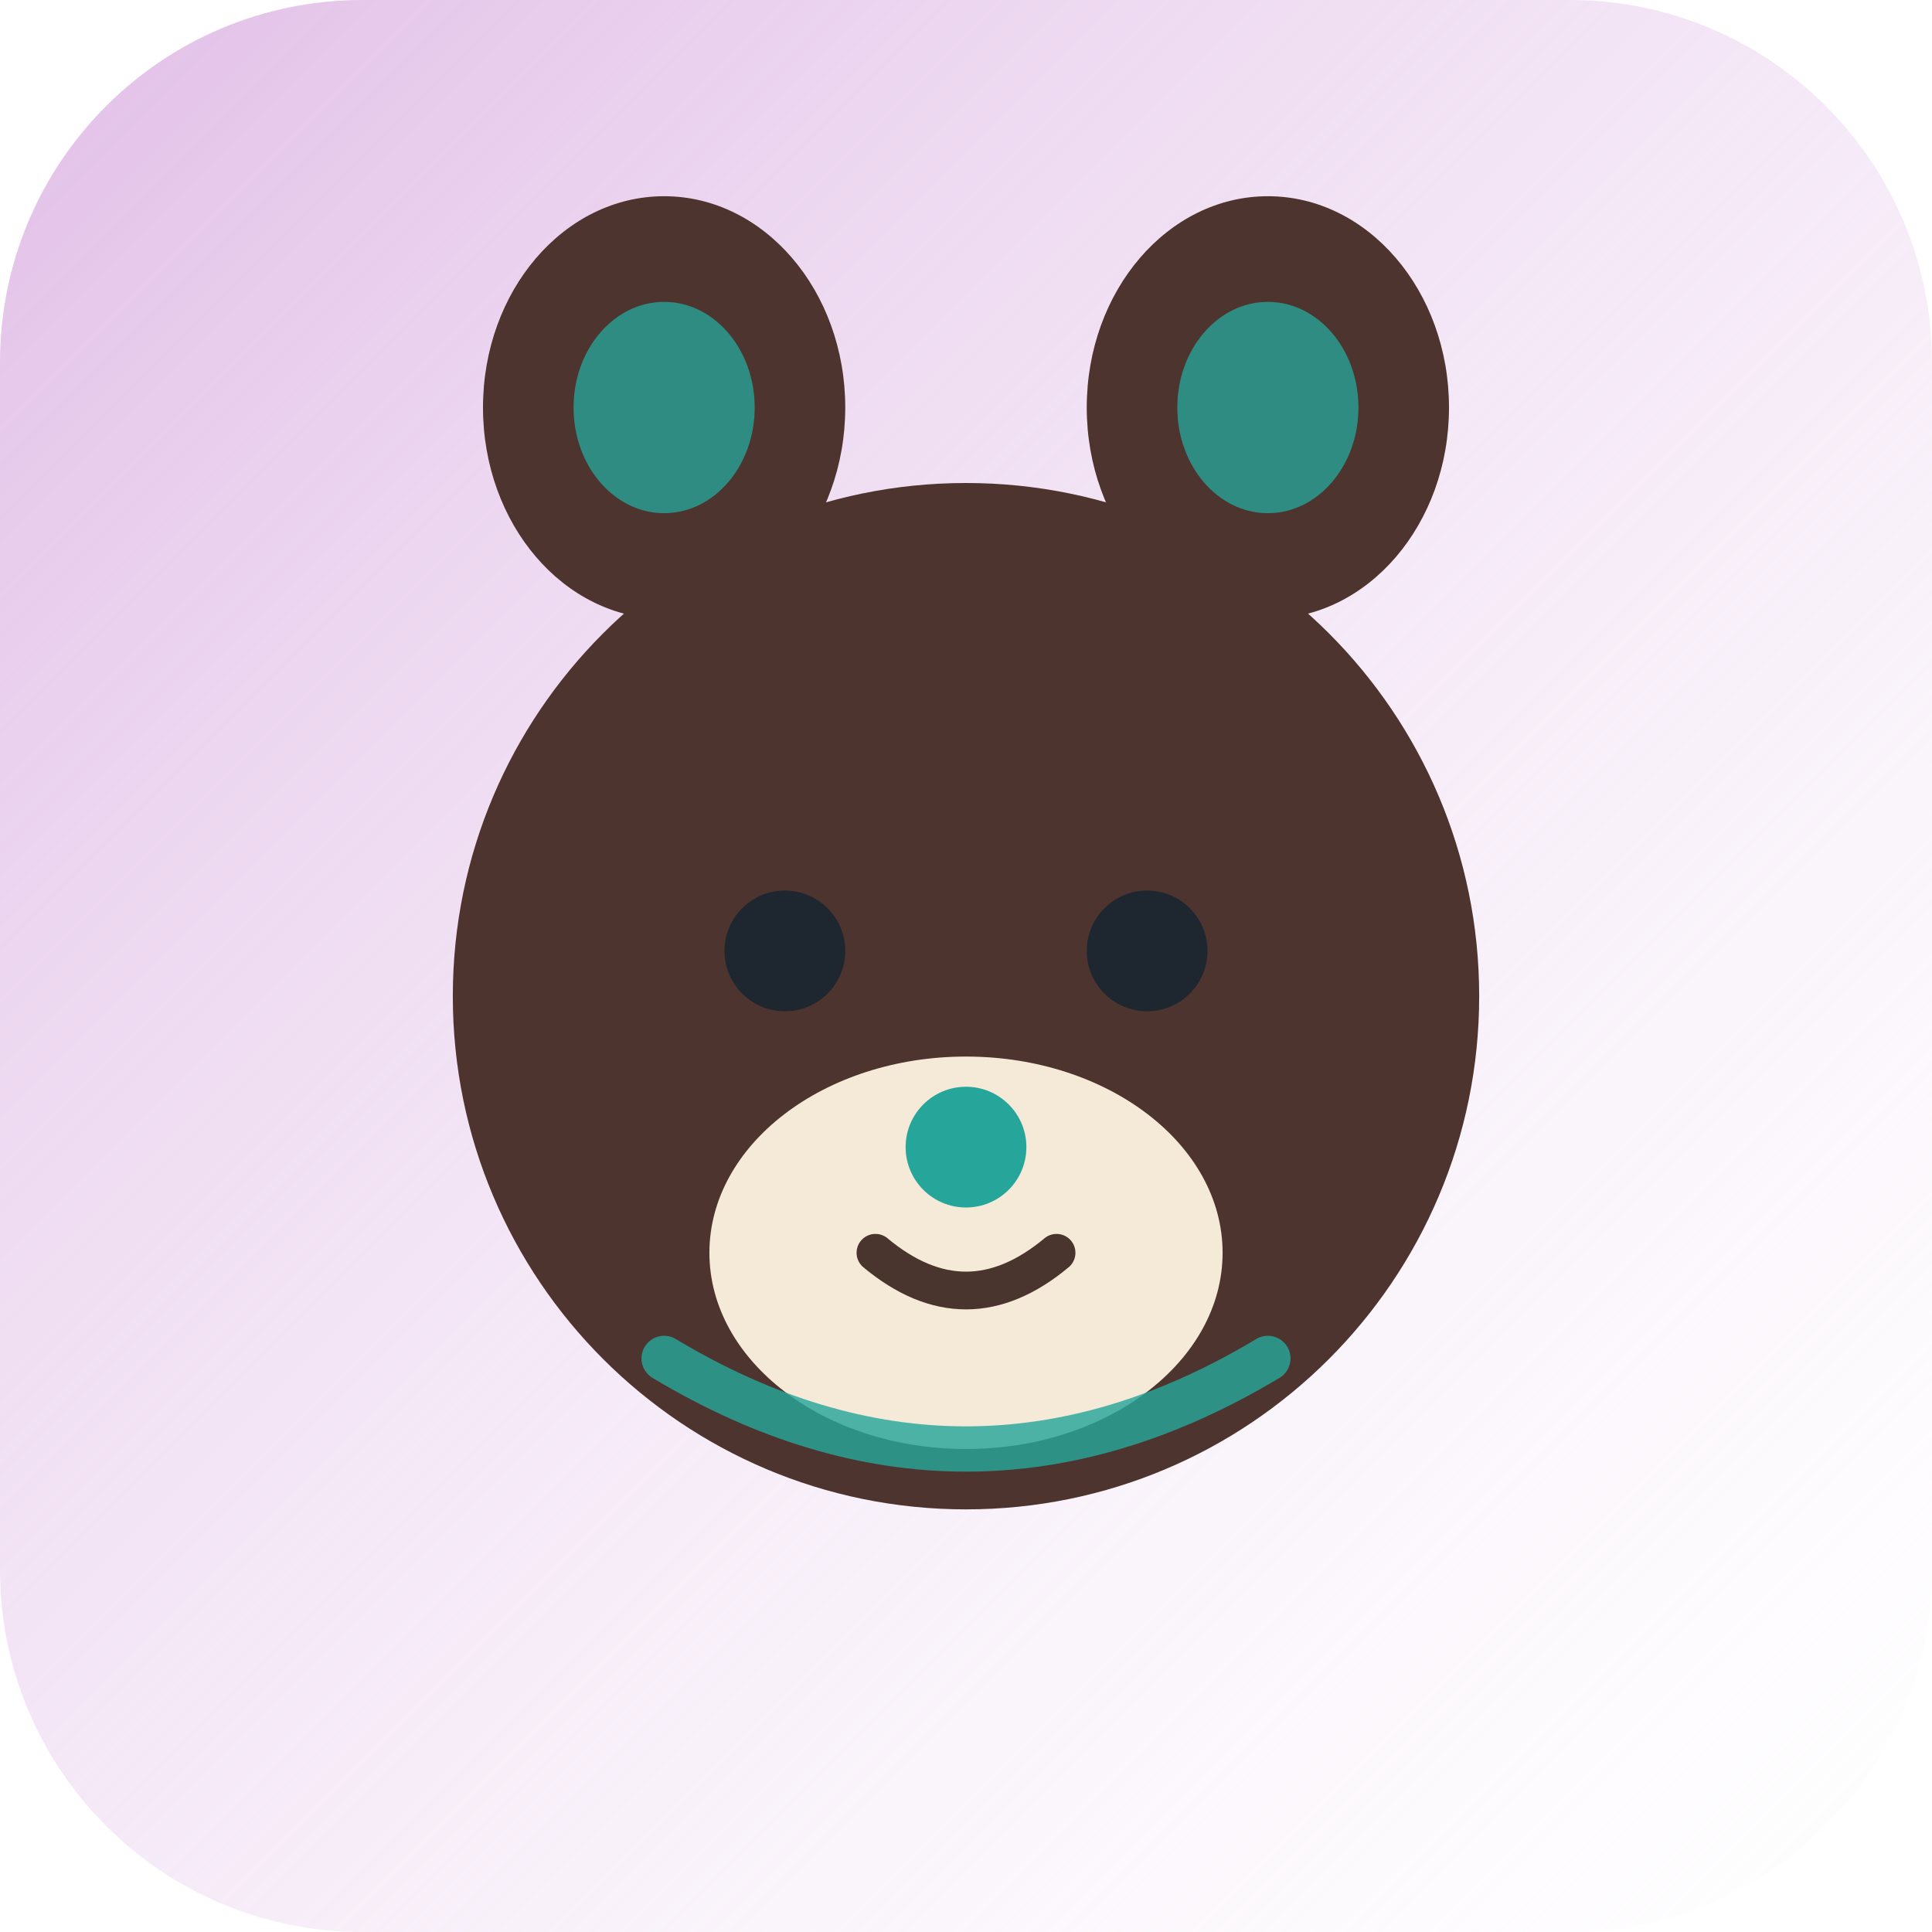
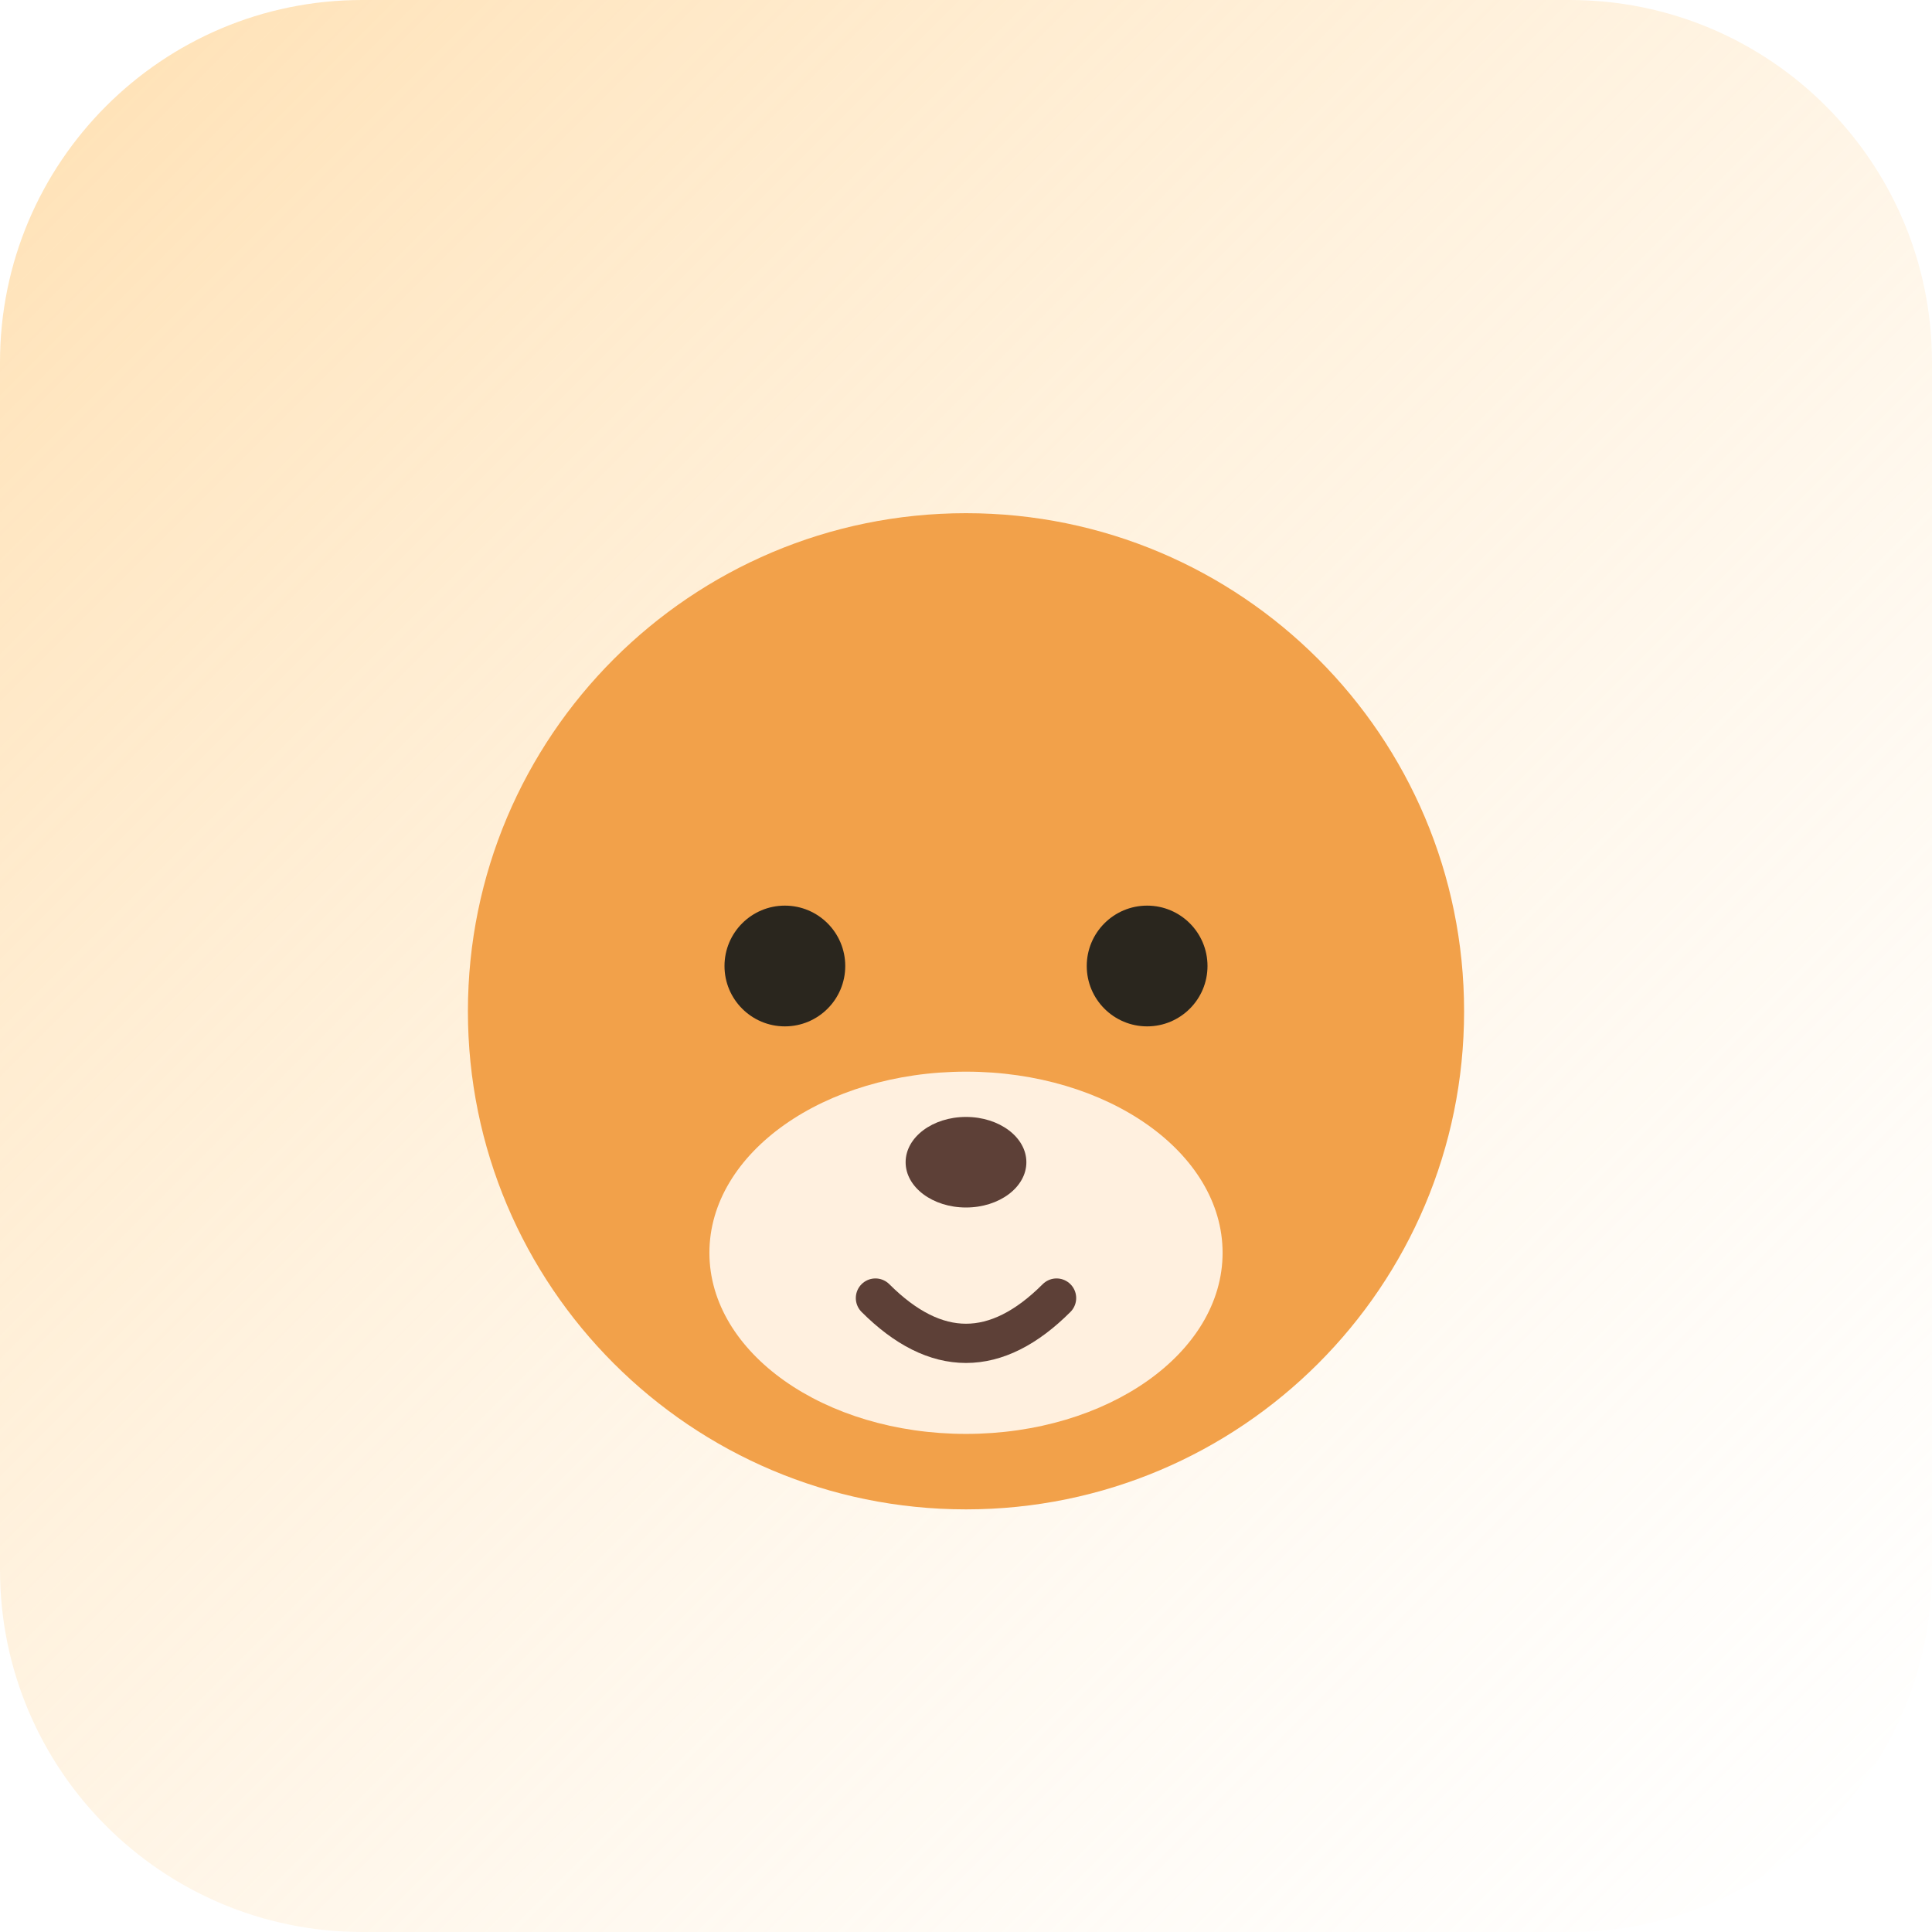
<svg xmlns="http://www.w3.org/2000/svg" width="128" height="128" viewBox="0 0 128 128" role="img" aria-labelledby="title-a04 desc-a04">
  <defs>
    <linearGradient id="bg-a04" x1="0" y1="0" x2="1" y2="1">
-       <stop offset="0%" stop-color="#E1BEE7" />
-       <stop offset="100%" stop-color="#FFFFFF" stop-opacity="0.36" />
+       <stop offset="0%" stop-color="#FFE0B2" />
+       <stop offset="100%" stop-color="#FFFFFF" stop-opacity="0.35" />
    </linearGradient>
  </defs>
  <rect width="128" height="128" rx="24" fill="url(#bg-a04)" />
-   <ellipse cx="44" cy="27" rx="12" ry="14" fill="#4E342E" />
-   <ellipse cx="84" cy="27" rx="12" ry="14" fill="#4E342E" />
-   <ellipse cx="44" cy="27" rx="6" ry="7" fill="#26A69A" fill-opacity="0.78" />
-   <ellipse cx="84" cy="27" rx="6" ry="7" fill="#26A69A" fill-opacity="0.78" />
-   <circle cx="64" cy="66" r="34" fill="#4E342E" />
-   <ellipse cx="64" cy="83" rx="17" ry="13" fill="#F5E9D8" />
-   <circle cx="52" cy="63" r="4" fill="#1E2630" />
-   <circle cx="76" cy="63" r="4" fill="#1E2630" />
-   <circle cx="64" cy="76" r="4" fill="#26A69A" />
-   <path d="M58 83 Q64 88 70 83" stroke="#4A342E" stroke-width="2.5" fill="none" stroke-linecap="round" />
-   <path d="M44 90 Q64 102 84 90" stroke="#26A69A" stroke-width="3" fill="none" stroke-linecap="round" opacity="0.82" />
+   <path d="M48 41 L44 62" stroke="#5D4037" stroke-width="4" stroke-linecap="round" />
+   <path d="M64 38 L64 63" stroke="#5D4037" stroke-width="4" stroke-linecap="round" />
+   <path d="M80 41 L84 62" stroke="#5D4037" stroke-width="4" stroke-linecap="round" />
+   <circle cx="64" cy="67" r="33" fill="#F2A14A" />
+   <ellipse cx="64" cy="83" rx="17" ry="12" fill="#FFF0DF" />
+   <circle cx="52" cy="64" r="4" fill="#2A261E" />
+   <circle cx="76" cy="64" r="4" fill="#2A261E" />
+   <ellipse cx="64" cy="77" rx="4" ry="3" fill="#5D4037" />
+   <path d="M58 86 Q64 92 70 86" stroke="#5D4037" stroke-width="2.6" fill="none" stroke-linecap="round" />
</svg>
